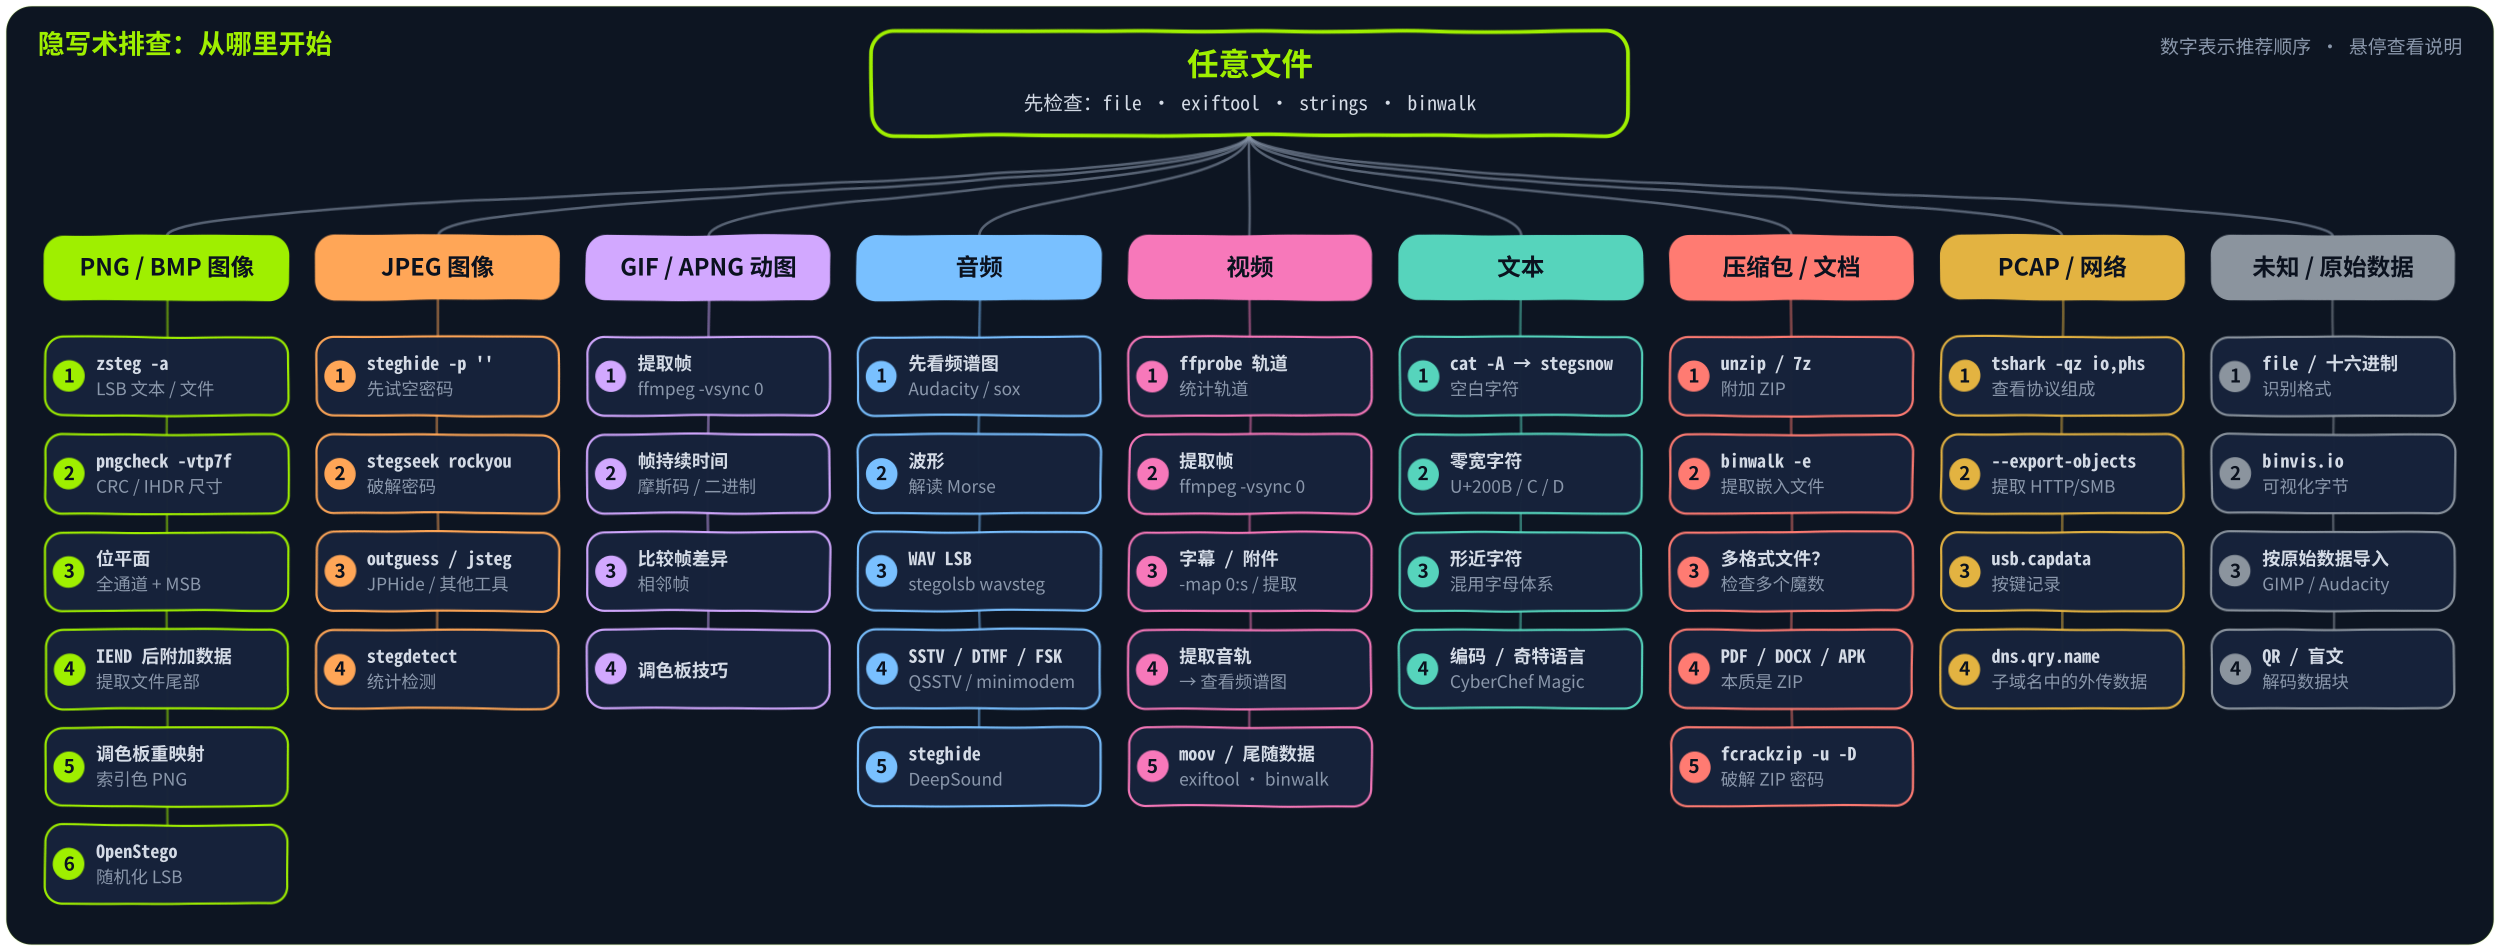
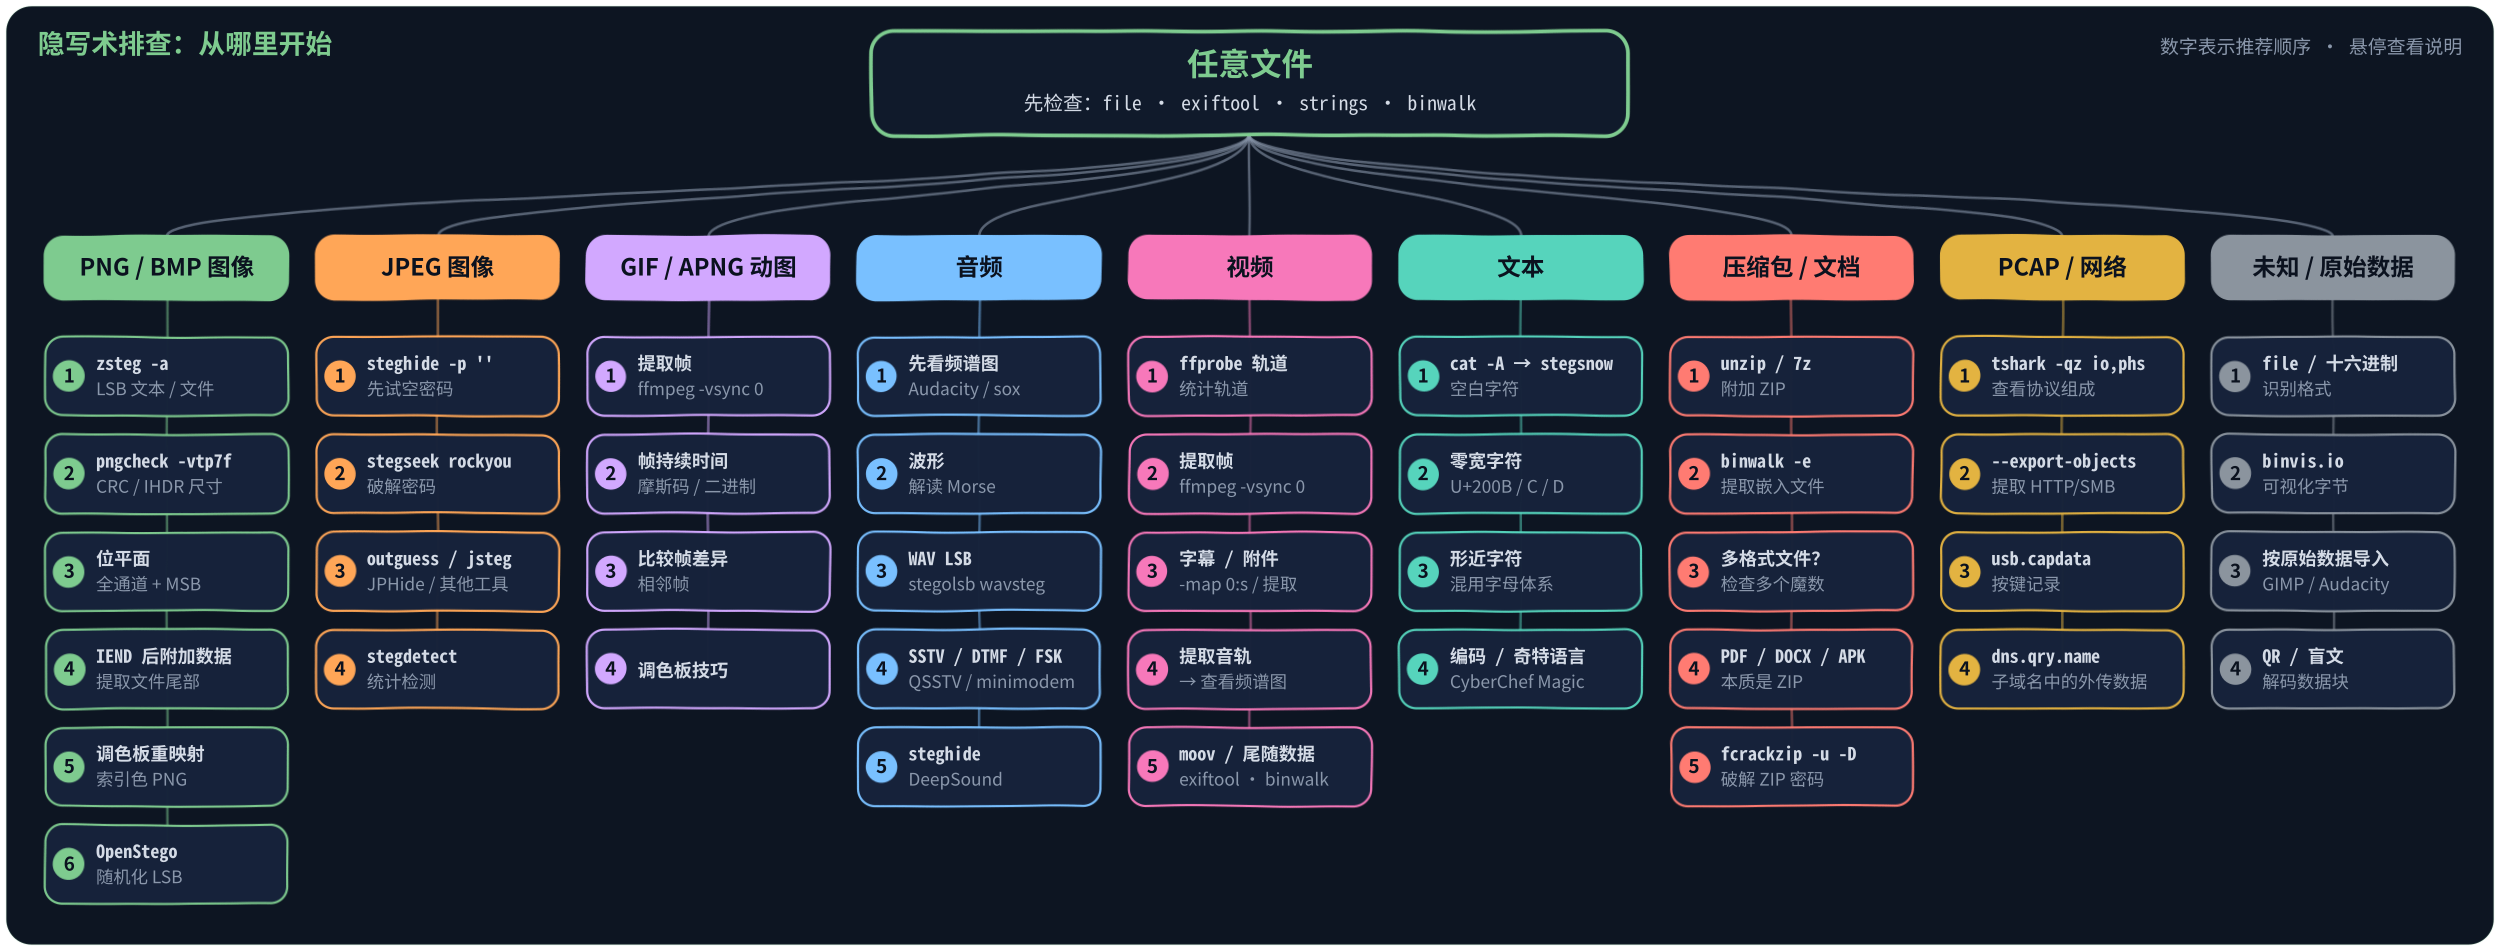
<svg xmlns="http://www.w3.org/2000/svg" viewBox="0 0 1588 604" width="1588" height="604" role="img" class="decision-tree-svg" aria-label="按文件类型排查隐写术的决策树" font-family="'Noto Sans CJK SC','Segoe UI',sans-serif">
  <defs>
    <filter id="rough" filterUnits="userSpaceOnUse" x="0" y="0" width="1588" height="604">
      <feTurbulence type="fractalNoise" baseFrequency="0.013" numOctaves="2" seed="7" result="n" />
      <feDisplacementMap in="SourceGraphic" in2="n" scale="2.4" xChannelSelector="R" yChannelSelector="G" />
    </filter>
  </defs>
-   <rect x="4" y="4" width="1580" height="596" rx="16" fill="#0d1522" stroke="#9fef0022" stroke-width="1" />
-   <text x="24" y="34" font-family="'Noto Sans Mono CJK SC','Fira Code',ui-monospace,monospace" font-size="17" fill="#9fef00" font-weight="700">隐写术排查：从哪里开始</text>
+   <rect x="4" y="4" width="1580" height="596" rx="16" fill="#0d1522" stroke="#7ecb8f22" stroke-width="1" />
+   <text x="24" y="34" font-family="'Noto Sans Mono CJK SC','Fira Code',ui-monospace,monospace" font-size="17" fill="#7ecb8f" font-weight="700">隐写术排查：从哪里开始</text>
  <text x="1564" y="34" text-anchor="end" font-family="'Noto Sans Mono CJK SC','Fira Code',ui-monospace,monospace" font-size="12" fill="#8a97ab">数字表示推荐顺序 · 悬停查看说明</text>
  <g filter="url(#rough)">
    <path d="M 794 86 C 794 120, 106 122, 106 150" fill="none" stroke="#8a97ab" stroke-width="1.6" opacity="0.6" />
    <path d="M 794 86 C 794 120, 278 122, 278 150" fill="none" stroke="#8a97ab" stroke-width="1.6" opacity="0.6" />
    <path d="M 794 86 C 794 120, 450 122, 450 150" fill="none" stroke="#8a97ab" stroke-width="1.6" opacity="0.6" />
    <path d="M 794 86 C 794 120, 622 122, 622 150" fill="none" stroke="#8a97ab" stroke-width="1.6" opacity="0.6" />
    <path d="M 794 86 C 794 120, 794 122, 794 150" fill="none" stroke="#8a97ab" stroke-width="1.6" opacity="0.6" />
    <path d="M 794 86 C 794 120, 966 122, 966 150" fill="none" stroke="#8a97ab" stroke-width="1.6" opacity="0.6" />
    <path d="M 794 86 C 794 120, 1138 122, 1138 150" fill="none" stroke="#8a97ab" stroke-width="1.6" opacity="0.6" />
    <path d="M 794 86 C 794 120, 1310 122, 1310 150" fill="none" stroke="#8a97ab" stroke-width="1.6" opacity="0.6" />
    <path d="M 794 86 C 794 120, 1482 122, 1482 150" fill="none" stroke="#8a97ab" stroke-width="1.6" opacity="0.6" />
-     <rect x="554" y="20" width="480" height="66" rx="14" fill="#101a2b" stroke="#9fef00" stroke-width="2.4" />
-     <path d="M 106 190 L 106 549" stroke="#9fef00" stroke-width="1.6" opacity="0.5" fill="none" />
-     <rect x="29" y="150" width="154" height="40" rx="12" fill="#9fef00" stroke="#9fef00" stroke-width="1.5" />
-     <rect x="29" y="214" width="154" height="50" rx="11" fill="#16233a" stroke="#9fef00" stroke-width="1.4" opacity="0.98" />
-     <circle cx="44" cy="239" r="10" fill="#9fef00" />
-     <rect x="29" y="276" width="154" height="50" rx="11" fill="#16233a" stroke="#9fef00" stroke-width="1.4" opacity="0.98" />
-     <circle cx="44" cy="301" r="10" fill="#9fef00" />
-     <rect x="29" y="338" width="154" height="50" rx="11" fill="#16233a" stroke="#9fef00" stroke-width="1.4" opacity="0.98" />
-     <circle cx="44" cy="363" r="10" fill="#9fef00" />
-     <rect x="29" y="400" width="154" height="50" rx="11" fill="#16233a" stroke="#9fef00" stroke-width="1.4" opacity="0.98" />
-     <circle cx="44" cy="425" r="10" fill="#9fef00" />
-     <rect x="29" y="462" width="154" height="50" rx="11" fill="#16233a" stroke="#9fef00" stroke-width="1.4" opacity="0.98" />
-     <circle cx="44" cy="487" r="10" fill="#9fef00" />
-     <rect x="29" y="524" width="154" height="50" rx="11" fill="#16233a" stroke="#9fef00" stroke-width="1.4" opacity="0.98" />
-     <circle cx="44" cy="549" r="10" fill="#9fef00" />
+     <rect x="554" y="20" width="480" height="66" rx="14" fill="#101a2b" stroke="#7ecb8f" stroke-width="2.4" />
+     <path d="M 106 190 L 106 549" stroke="#7ecb8f" stroke-width="1.6" opacity="0.5" fill="none" />
+     <rect x="29" y="150" width="154" height="40" rx="12" fill="#7ecb8f" stroke="#7ecb8f" stroke-width="1.5" />
+     <rect x="29" y="214" width="154" height="50" rx="11" fill="#16233a" stroke="#7ecb8f" stroke-width="1.4" opacity="0.98" />
+     <circle cx="44" cy="239" r="10" fill="#7ecb8f" />
+     <rect x="29" y="276" width="154" height="50" rx="11" fill="#16233a" stroke="#7ecb8f" stroke-width="1.4" opacity="0.98" />
+     <circle cx="44" cy="301" r="10" fill="#7ecb8f" />
+     <rect x="29" y="338" width="154" height="50" rx="11" fill="#16233a" stroke="#7ecb8f" stroke-width="1.4" opacity="0.98" />
+     <circle cx="44" cy="363" r="10" fill="#7ecb8f" />
+     <rect x="29" y="400" width="154" height="50" rx="11" fill="#16233a" stroke="#7ecb8f" stroke-width="1.4" opacity="0.98" />
+     <circle cx="44" cy="425" r="10" fill="#7ecb8f" />
+     <rect x="29" y="462" width="154" height="50" rx="11" fill="#16233a" stroke="#7ecb8f" stroke-width="1.4" opacity="0.98" />
+     <circle cx="44" cy="487" r="10" fill="#7ecb8f" />
+     <rect x="29" y="524" width="154" height="50" rx="11" fill="#16233a" stroke="#7ecb8f" stroke-width="1.4" opacity="0.98" />
+     <circle cx="44" cy="549" r="10" fill="#7ecb8f" />
    <path d="M 278 190 L 278 425" stroke="#ffa657" stroke-width="1.6" opacity="0.5" fill="none" />
    <rect x="201" y="150" width="154" height="40" rx="12" fill="#ffa657" stroke="#ffa657" stroke-width="1.5" />
    <rect x="201" y="214" width="154" height="50" rx="11" fill="#16233a" stroke="#ffa657" stroke-width="1.4" opacity="0.98" />
    <circle cx="216" cy="239" r="10" fill="#ffa657" />
    <rect x="201" y="276" width="154" height="50" rx="11" fill="#16233a" stroke="#ffa657" stroke-width="1.4" opacity="0.98" />
    <circle cx="216" cy="301" r="10" fill="#ffa657" />
    <rect x="201" y="338" width="154" height="50" rx="11" fill="#16233a" stroke="#ffa657" stroke-width="1.4" opacity="0.98" />
    <circle cx="216" cy="363" r="10" fill="#ffa657" />
    <rect x="201" y="400" width="154" height="50" rx="11" fill="#16233a" stroke="#ffa657" stroke-width="1.4" opacity="0.98" />
    <circle cx="216" cy="425" r="10" fill="#ffa657" />
    <path d="M 450 190 L 450 425" stroke="#d2a8ff" stroke-width="1.6" opacity="0.5" fill="none" />
    <rect x="373" y="150" width="154" height="40" rx="12" fill="#d2a8ff" stroke="#d2a8ff" stroke-width="1.5" />
    <rect x="373" y="214" width="154" height="50" rx="11" fill="#16233a" stroke="#d2a8ff" stroke-width="1.4" opacity="0.98" />
    <circle cx="388" cy="239" r="10" fill="#d2a8ff" />
    <rect x="373" y="276" width="154" height="50" rx="11" fill="#16233a" stroke="#d2a8ff" stroke-width="1.4" opacity="0.98" />
    <circle cx="388" cy="301" r="10" fill="#d2a8ff" />
    <rect x="373" y="338" width="154" height="50" rx="11" fill="#16233a" stroke="#d2a8ff" stroke-width="1.4" opacity="0.98" />
    <circle cx="388" cy="363" r="10" fill="#d2a8ff" />
    <rect x="373" y="400" width="154" height="50" rx="11" fill="#16233a" stroke="#d2a8ff" stroke-width="1.4" opacity="0.98" />
    <circle cx="388" cy="425" r="10" fill="#d2a8ff" />
    <path d="M 622 190 L 622 487" stroke="#79c0ff" stroke-width="1.6" opacity="0.5" fill="none" />
    <rect x="545" y="150" width="154" height="40" rx="12" fill="#79c0ff" stroke="#79c0ff" stroke-width="1.5" />
    <rect x="545" y="214" width="154" height="50" rx="11" fill="#16233a" stroke="#79c0ff" stroke-width="1.4" opacity="0.98" />
    <circle cx="560" cy="239" r="10" fill="#79c0ff" />
    <rect x="545" y="276" width="154" height="50" rx="11" fill="#16233a" stroke="#79c0ff" stroke-width="1.4" opacity="0.98" />
    <circle cx="560" cy="301" r="10" fill="#79c0ff" />
    <rect x="545" y="338" width="154" height="50" rx="11" fill="#16233a" stroke="#79c0ff" stroke-width="1.4" opacity="0.98" />
    <circle cx="560" cy="363" r="10" fill="#79c0ff" />
    <rect x="545" y="400" width="154" height="50" rx="11" fill="#16233a" stroke="#79c0ff" stroke-width="1.4" opacity="0.98" />
    <circle cx="560" cy="425" r="10" fill="#79c0ff" />
    <rect x="545" y="462" width="154" height="50" rx="11" fill="#16233a" stroke="#79c0ff" stroke-width="1.4" opacity="0.98" />
    <circle cx="560" cy="487" r="10" fill="#79c0ff" />
    <path d="M 794 190 L 794 487" stroke="#f778ba" stroke-width="1.6" opacity="0.5" fill="none" />
    <rect x="717" y="150" width="154" height="40" rx="12" fill="#f778ba" stroke="#f778ba" stroke-width="1.5" />
    <rect x="717" y="214" width="154" height="50" rx="11" fill="#16233a" stroke="#f778ba" stroke-width="1.4" opacity="0.98" />
    <circle cx="732" cy="239" r="10" fill="#f778ba" />
    <rect x="717" y="276" width="154" height="50" rx="11" fill="#16233a" stroke="#f778ba" stroke-width="1.4" opacity="0.98" />
    <circle cx="732" cy="301" r="10" fill="#f778ba" />
    <rect x="717" y="338" width="154" height="50" rx="11" fill="#16233a" stroke="#f778ba" stroke-width="1.4" opacity="0.98" />
    <circle cx="732" cy="363" r="10" fill="#f778ba" />
    <rect x="717" y="400" width="154" height="50" rx="11" fill="#16233a" stroke="#f778ba" stroke-width="1.4" opacity="0.98" />
    <circle cx="732" cy="425" r="10" fill="#f778ba" />
    <rect x="717" y="462" width="154" height="50" rx="11" fill="#16233a" stroke="#f778ba" stroke-width="1.4" opacity="0.98" />
    <circle cx="732" cy="487" r="10" fill="#f778ba" />
    <path d="M 966 190 L 966 425" stroke="#56d4bc" stroke-width="1.6" opacity="0.5" fill="none" />
    <rect x="889" y="150" width="154" height="40" rx="12" fill="#56d4bc" stroke="#56d4bc" stroke-width="1.5" />
    <rect x="889" y="214" width="154" height="50" rx="11" fill="#16233a" stroke="#56d4bc" stroke-width="1.4" opacity="0.98" />
    <circle cx="904" cy="239" r="10" fill="#56d4bc" />
    <rect x="889" y="276" width="154" height="50" rx="11" fill="#16233a" stroke="#56d4bc" stroke-width="1.4" opacity="0.98" />
    <circle cx="904" cy="301" r="10" fill="#56d4bc" />
    <rect x="889" y="338" width="154" height="50" rx="11" fill="#16233a" stroke="#56d4bc" stroke-width="1.4" opacity="0.98" />
    <circle cx="904" cy="363" r="10" fill="#56d4bc" />
    <rect x="889" y="400" width="154" height="50" rx="11" fill="#16233a" stroke="#56d4bc" stroke-width="1.4" opacity="0.98" />
    <circle cx="904" cy="425" r="10" fill="#56d4bc" />
    <path d="M 1138 190 L 1138 487" stroke="#ff7b72" stroke-width="1.6" opacity="0.5" fill="none" />
    <rect x="1061" y="150" width="154" height="40" rx="12" fill="#ff7b72" stroke="#ff7b72" stroke-width="1.5" />
    <rect x="1061" y="214" width="154" height="50" rx="11" fill="#16233a" stroke="#ff7b72" stroke-width="1.4" opacity="0.98" />
    <circle cx="1076" cy="239" r="10" fill="#ff7b72" />
    <rect x="1061" y="276" width="154" height="50" rx="11" fill="#16233a" stroke="#ff7b72" stroke-width="1.4" opacity="0.98" />
    <circle cx="1076" cy="301" r="10" fill="#ff7b72" />
    <rect x="1061" y="338" width="154" height="50" rx="11" fill="#16233a" stroke="#ff7b72" stroke-width="1.4" opacity="0.98" />
    <circle cx="1076" cy="363" r="10" fill="#ff7b72" />
    <rect x="1061" y="400" width="154" height="50" rx="11" fill="#16233a" stroke="#ff7b72" stroke-width="1.4" opacity="0.98" />
    <circle cx="1076" cy="425" r="10" fill="#ff7b72" />
    <rect x="1061" y="462" width="154" height="50" rx="11" fill="#16233a" stroke="#ff7b72" stroke-width="1.4" opacity="0.98" />
    <circle cx="1076" cy="487" r="10" fill="#ff7b72" />
    <path d="M 1310 190 L 1310 425" stroke="#e3b341" stroke-width="1.6" opacity="0.5" fill="none" />
    <rect x="1233" y="150" width="154" height="40" rx="12" fill="#e3b341" stroke="#e3b341" stroke-width="1.5" />
    <rect x="1233" y="214" width="154" height="50" rx="11" fill="#16233a" stroke="#e3b341" stroke-width="1.4" opacity="0.98" />
    <circle cx="1248" cy="239" r="10" fill="#e3b341" />
    <rect x="1233" y="276" width="154" height="50" rx="11" fill="#16233a" stroke="#e3b341" stroke-width="1.4" opacity="0.98" />
    <circle cx="1248" cy="301" r="10" fill="#e3b341" />
    <rect x="1233" y="338" width="154" height="50" rx="11" fill="#16233a" stroke="#e3b341" stroke-width="1.4" opacity="0.98" />
    <circle cx="1248" cy="363" r="10" fill="#e3b341" />
    <rect x="1233" y="400" width="154" height="50" rx="11" fill="#16233a" stroke="#e3b341" stroke-width="1.4" opacity="0.98" />
    <circle cx="1248" cy="425" r="10" fill="#e3b341" />
    <path d="M 1482 190 L 1482 425" stroke="#8b949e" stroke-width="1.6" opacity="0.5" fill="none" />
    <rect x="1405" y="150" width="154" height="40" rx="12" fill="#8b949e" stroke="#8b949e" stroke-width="1.5" />
    <rect x="1405" y="214" width="154" height="50" rx="11" fill="#16233a" stroke="#8b949e" stroke-width="1.4" opacity="0.98" />
    <circle cx="1420" cy="239" r="10" fill="#8b949e" />
    <rect x="1405" y="276" width="154" height="50" rx="11" fill="#16233a" stroke="#8b949e" stroke-width="1.4" opacity="0.98" />
    <circle cx="1420" cy="301" r="10" fill="#8b949e" />
    <rect x="1405" y="338" width="154" height="50" rx="11" fill="#16233a" stroke="#8b949e" stroke-width="1.4" opacity="0.98" />
    <circle cx="1420" cy="363" r="10" fill="#8b949e" />
    <rect x="1405" y="400" width="154" height="50" rx="11" fill="#16233a" stroke="#8b949e" stroke-width="1.4" opacity="0.98" />
    <circle cx="1420" cy="425" r="10" fill="#8b949e" />
  </g>
-   <text x="794" y="48" text-anchor="middle" font-family="'Noto Sans Mono CJK SC','Fira Code',ui-monospace,monospace" font-size="20" font-weight="700" fill="#9fef00">任意文件</text>
+   <text x="794" y="48" text-anchor="middle" font-family="'Noto Sans Mono CJK SC','Fira Code',ui-monospace,monospace" font-size="20" font-weight="700" fill="#7ecb8f">任意文件</text>
  <text x="794" y="70" text-anchor="middle" font-family="'Noto Sans Mono CJK SC','Fira Code',ui-monospace,monospace" font-size="12.5" fill="#d4dbe6">先检查：file · exiftool · strings · binwalk</text>
  <text x="106" y="175" text-anchor="middle" font-size="15" font-weight="700" fill="#0b121f">PNG / BMP 图像</text>
  <text x="44" y="243" text-anchor="middle" font-size="12" font-weight="700" fill="#0b121f">1</text>
  <text x="61" y="235" font-family="'Noto Sans Mono CJK SC','Fira Code',ui-monospace,monospace" font-size="11.5" fill="#d4dbe6" font-weight="600">zsteg -a</text>
  <text x="61" y="251" font-size="11" fill="#8a97ab">LSB 文本 / 文件</text>
  <text x="44" y="305" text-anchor="middle" font-size="12" font-weight="700" fill="#0b121f">2</text>
  <text x="61" y="297" font-family="'Noto Sans Mono CJK SC','Fira Code',ui-monospace,monospace" font-size="11.5" fill="#d4dbe6" font-weight="600">pngcheck -vtp7f</text>
  <text x="61" y="313" font-size="11" fill="#8a97ab">CRC / IHDR 尺寸</text>
  <text x="44" y="367" text-anchor="middle" font-size="12" font-weight="700" fill="#0b121f">3</text>
  <text x="61" y="359" font-family="'Noto Sans Mono CJK SC','Fira Code',ui-monospace,monospace" font-size="11.5" fill="#d4dbe6" font-weight="600">位平面</text>
  <text x="61" y="375" font-size="11" fill="#8a97ab">全通道 + MSB</text>
  <text x="44" y="429" text-anchor="middle" font-size="12" font-weight="700" fill="#0b121f">4</text>
  <text x="61" y="421" font-family="'Noto Sans Mono CJK SC','Fira Code',ui-monospace,monospace" font-size="11.5" fill="#d4dbe6" font-weight="600">IEND 后附加数据</text>
  <text x="61" y="437" font-size="11" fill="#8a97ab">提取文件尾部</text>
  <text x="44" y="491" text-anchor="middle" font-size="12" font-weight="700" fill="#0b121f">5</text>
  <text x="61" y="483" font-family="'Noto Sans Mono CJK SC','Fira Code',ui-monospace,monospace" font-size="11.5" fill="#d4dbe6" font-weight="600">调色板重映射</text>
  <text x="61" y="499" font-size="11" fill="#8a97ab">索引色 PNG</text>
  <text x="44" y="553" text-anchor="middle" font-size="12" font-weight="700" fill="#0b121f">6</text>
  <text x="61" y="545" font-family="'Noto Sans Mono CJK SC','Fira Code',ui-monospace,monospace" font-size="11.5" fill="#d4dbe6" font-weight="600">OpenStego</text>
  <text x="61" y="561" font-size="11" fill="#8a97ab">随机化 LSB</text>
  <text x="278" y="175" text-anchor="middle" font-size="15" font-weight="700" fill="#0b121f">JPEG 图像</text>
  <text x="216" y="243" text-anchor="middle" font-size="12" font-weight="700" fill="#0b121f">1</text>
  <text x="233" y="235" font-family="'Noto Sans Mono CJK SC','Fira Code',ui-monospace,monospace" font-size="11.5" fill="#d4dbe6" font-weight="600">steghide -p ''</text>
  <text x="233" y="251" font-size="11" fill="#8a97ab">先试空密码</text>
  <text x="216" y="305" text-anchor="middle" font-size="12" font-weight="700" fill="#0b121f">2</text>
  <text x="233" y="297" font-family="'Noto Sans Mono CJK SC','Fira Code',ui-monospace,monospace" font-size="11.5" fill="#d4dbe6" font-weight="600">stegseek rockyou</text>
  <text x="233" y="313" font-size="11" fill="#8a97ab">破解密码</text>
  <text x="216" y="367" text-anchor="middle" font-size="12" font-weight="700" fill="#0b121f">3</text>
  <text x="233" y="359" font-family="'Noto Sans Mono CJK SC','Fira Code',ui-monospace,monospace" font-size="11.5" fill="#d4dbe6" font-weight="600">outguess / jsteg</text>
  <text x="233" y="375" font-size="11" fill="#8a97ab">JPHide / 其他工具</text>
  <text x="216" y="429" text-anchor="middle" font-size="12" font-weight="700" fill="#0b121f">4</text>
  <text x="233" y="421" font-family="'Noto Sans Mono CJK SC','Fira Code',ui-monospace,monospace" font-size="11.5" fill="#d4dbe6" font-weight="600">stegdetect</text>
  <text x="233" y="437" font-size="11" fill="#8a97ab">统计检测</text>
  <text x="450" y="175" text-anchor="middle" font-size="15" font-weight="700" fill="#0b121f">GIF / APNG 动图</text>
  <text x="388" y="243" text-anchor="middle" font-size="12" font-weight="700" fill="#0b121f">1</text>
  <text x="405" y="235" font-family="'Noto Sans Mono CJK SC','Fira Code',ui-monospace,monospace" font-size="11.5" fill="#d4dbe6" font-weight="600">提取帧</text>
  <text x="405" y="251" font-size="11" fill="#8a97ab">ffmpeg -vsync 0</text>
  <text x="388" y="305" text-anchor="middle" font-size="12" font-weight="700" fill="#0b121f">2</text>
  <text x="405" y="297" font-family="'Noto Sans Mono CJK SC','Fira Code',ui-monospace,monospace" font-size="11.5" fill="#d4dbe6" font-weight="600">帧持续时间</text>
  <text x="405" y="313" font-size="11" fill="#8a97ab">摩斯码 / 二进制</text>
  <text x="388" y="367" text-anchor="middle" font-size="12" font-weight="700" fill="#0b121f">3</text>
  <text x="405" y="359" font-family="'Noto Sans Mono CJK SC','Fira Code',ui-monospace,monospace" font-size="11.5" fill="#d4dbe6" font-weight="600">比较帧差异</text>
  <text x="405" y="375" font-size="11" fill="#8a97ab">相邻帧</text>
  <text x="388" y="429" text-anchor="middle" font-size="12" font-weight="700" fill="#0b121f">4</text>
  <text x="405" y="430" font-family="'Noto Sans Mono CJK SC','Fira Code',ui-monospace,monospace" font-size="11.5" fill="#d4dbe6" font-weight="600">调色板技巧</text>
  <text x="622" y="175" text-anchor="middle" font-size="15" font-weight="700" fill="#0b121f">音频</text>
  <text x="560" y="243" text-anchor="middle" font-size="12" font-weight="700" fill="#0b121f">1</text>
  <text x="577" y="235" font-family="'Noto Sans Mono CJK SC','Fira Code',ui-monospace,monospace" font-size="11.5" fill="#d4dbe6" font-weight="600">先看频谱图</text>
  <text x="577" y="251" font-size="11" fill="#8a97ab">Audacity / sox</text>
  <text x="560" y="305" text-anchor="middle" font-size="12" font-weight="700" fill="#0b121f">2</text>
  <text x="577" y="297" font-family="'Noto Sans Mono CJK SC','Fira Code',ui-monospace,monospace" font-size="11.5" fill="#d4dbe6" font-weight="600">波形</text>
  <text x="577" y="313" font-size="11" fill="#8a97ab">解读 Morse</text>
  <text x="560" y="367" text-anchor="middle" font-size="12" font-weight="700" fill="#0b121f">3</text>
  <text x="577" y="359" font-family="'Noto Sans Mono CJK SC','Fira Code',ui-monospace,monospace" font-size="11.5" fill="#d4dbe6" font-weight="600">WAV LSB</text>
  <text x="577" y="375" font-size="11" fill="#8a97ab">stegolsb wavsteg</text>
  <text x="560" y="429" text-anchor="middle" font-size="12" font-weight="700" fill="#0b121f">4</text>
  <text x="577" y="421" font-family="'Noto Sans Mono CJK SC','Fira Code',ui-monospace,monospace" font-size="11.5" fill="#d4dbe6" font-weight="600">SSTV / DTMF / FSK</text>
  <text x="577" y="437" font-size="11" fill="#8a97ab">QSSTV / minimodem</text>
  <text x="560" y="491" text-anchor="middle" font-size="12" font-weight="700" fill="#0b121f">5</text>
  <text x="577" y="483" font-family="'Noto Sans Mono CJK SC','Fira Code',ui-monospace,monospace" font-size="11.5" fill="#d4dbe6" font-weight="600">steghide</text>
  <text x="577" y="499" font-size="11" fill="#8a97ab">DeepSound</text>
  <text x="794" y="175" text-anchor="middle" font-size="15" font-weight="700" fill="#0b121f">视频</text>
  <text x="732" y="243" text-anchor="middle" font-size="12" font-weight="700" fill="#0b121f">1</text>
  <text x="749" y="235" font-family="'Noto Sans Mono CJK SC','Fira Code',ui-monospace,monospace" font-size="11.5" fill="#d4dbe6" font-weight="600">ffprobe 轨道</text>
  <text x="749" y="251" font-size="11" fill="#8a97ab">统计轨道</text>
  <text x="732" y="305" text-anchor="middle" font-size="12" font-weight="700" fill="#0b121f">2</text>
  <text x="749" y="297" font-family="'Noto Sans Mono CJK SC','Fira Code',ui-monospace,monospace" font-size="11.5" fill="#d4dbe6" font-weight="600">提取帧</text>
  <text x="749" y="313" font-size="11" fill="#8a97ab">ffmpeg -vsync 0</text>
  <text x="732" y="367" text-anchor="middle" font-size="12" font-weight="700" fill="#0b121f">3</text>
  <text x="749" y="359" font-family="'Noto Sans Mono CJK SC','Fira Code',ui-monospace,monospace" font-size="11.5" fill="#d4dbe6" font-weight="600">字幕 / 附件</text>
  <text x="749" y="375" font-size="11" fill="#8a97ab">-map 0:s / 提取</text>
  <text x="732" y="429" text-anchor="middle" font-size="12" font-weight="700" fill="#0b121f">4</text>
  <text x="749" y="421" font-family="'Noto Sans Mono CJK SC','Fira Code',ui-monospace,monospace" font-size="11.5" fill="#d4dbe6" font-weight="600">提取音轨</text>
  <text x="749" y="437" font-size="11" fill="#8a97ab">→ 查看频谱图</text>
  <text x="732" y="491" text-anchor="middle" font-size="12" font-weight="700" fill="#0b121f">5</text>
  <text x="749" y="483" font-family="'Noto Sans Mono CJK SC','Fira Code',ui-monospace,monospace" font-size="11.5" fill="#d4dbe6" font-weight="600">moov / 尾随数据</text>
  <text x="749" y="499" font-size="11" fill="#8a97ab">exiftool · binwalk</text>
  <text x="966" y="175" text-anchor="middle" font-size="15" font-weight="700" fill="#0b121f">文本</text>
  <text x="904" y="243" text-anchor="middle" font-size="12" font-weight="700" fill="#0b121f">1</text>
  <text x="921" y="235" font-family="'Noto Sans Mono CJK SC','Fira Code',ui-monospace,monospace" font-size="11.5" fill="#d4dbe6" font-weight="600">cat -A → stegsnow</text>
  <text x="921" y="251" font-size="11" fill="#8a97ab">空白字符</text>
  <text x="904" y="305" text-anchor="middle" font-size="12" font-weight="700" fill="#0b121f">2</text>
  <text x="921" y="297" font-family="'Noto Sans Mono CJK SC','Fira Code',ui-monospace,monospace" font-size="11.5" fill="#d4dbe6" font-weight="600">零宽字符</text>
  <text x="921" y="313" font-size="11" fill="#8a97ab">U+200B / C / D</text>
  <text x="904" y="367" text-anchor="middle" font-size="12" font-weight="700" fill="#0b121f">3</text>
  <text x="921" y="359" font-family="'Noto Sans Mono CJK SC','Fira Code',ui-monospace,monospace" font-size="11.5" fill="#d4dbe6" font-weight="600">形近字符</text>
  <text x="921" y="375" font-size="11" fill="#8a97ab">混用字母体系</text>
  <text x="904" y="429" text-anchor="middle" font-size="12" font-weight="700" fill="#0b121f">4</text>
  <text x="921" y="421" font-family="'Noto Sans Mono CJK SC','Fira Code',ui-monospace,monospace" font-size="11.5" fill="#d4dbe6" font-weight="600">编码 / 奇特语言</text>
  <text x="921" y="437" font-size="11" fill="#8a97ab">CyberChef Magic</text>
  <text x="1138" y="175" text-anchor="middle" font-size="15" font-weight="700" fill="#0b121f">压缩包 / 文档</text>
  <text x="1076" y="243" text-anchor="middle" font-size="12" font-weight="700" fill="#0b121f">1</text>
  <text x="1093" y="235" font-family="'Noto Sans Mono CJK SC','Fira Code',ui-monospace,monospace" font-size="11.5" fill="#d4dbe6" font-weight="600">unzip / 7z</text>
  <text x="1093" y="251" font-size="11" fill="#8a97ab">附加 ZIP</text>
  <text x="1076" y="305" text-anchor="middle" font-size="12" font-weight="700" fill="#0b121f">2</text>
  <text x="1093" y="297" font-family="'Noto Sans Mono CJK SC','Fira Code',ui-monospace,monospace" font-size="11.5" fill="#d4dbe6" font-weight="600">binwalk -e</text>
  <text x="1093" y="313" font-size="11" fill="#8a97ab">提取嵌入文件</text>
  <text x="1076" y="367" text-anchor="middle" font-size="12" font-weight="700" fill="#0b121f">3</text>
  <text x="1093" y="359" font-family="'Noto Sans Mono CJK SC','Fira Code',ui-monospace,monospace" font-size="11.5" fill="#d4dbe6" font-weight="600">多格式文件？</text>
  <text x="1093" y="375" font-size="11" fill="#8a97ab">检查多个魔数</text>
  <text x="1076" y="429" text-anchor="middle" font-size="12" font-weight="700" fill="#0b121f">4</text>
  <text x="1093" y="421" font-family="'Noto Sans Mono CJK SC','Fira Code',ui-monospace,monospace" font-size="11.5" fill="#d4dbe6" font-weight="600">PDF / DOCX / APK</text>
  <text x="1093" y="437" font-size="11" fill="#8a97ab">本质是 ZIP</text>
  <text x="1076" y="491" text-anchor="middle" font-size="12" font-weight="700" fill="#0b121f">5</text>
  <text x="1093" y="483" font-family="'Noto Sans Mono CJK SC','Fira Code',ui-monospace,monospace" font-size="11.5" fill="#d4dbe6" font-weight="600">fcrackzip -u -D</text>
  <text x="1093" y="499" font-size="11" fill="#8a97ab">破解 ZIP 密码</text>
  <text x="1310" y="175" text-anchor="middle" font-size="15" font-weight="700" fill="#0b121f">PCAP / 网络</text>
  <text x="1248" y="243" text-anchor="middle" font-size="12" font-weight="700" fill="#0b121f">1</text>
  <text x="1265" y="235" font-family="'Noto Sans Mono CJK SC','Fira Code',ui-monospace,monospace" font-size="11.5" fill="#d4dbe6" font-weight="600">tshark -qz io,phs</text>
  <text x="1265" y="251" font-size="11" fill="#8a97ab">查看协议组成</text>
  <text x="1248" y="305" text-anchor="middle" font-size="12" font-weight="700" fill="#0b121f">2</text>
  <text x="1265" y="297" font-family="'Noto Sans Mono CJK SC','Fira Code',ui-monospace,monospace" font-size="11.5" fill="#d4dbe6" font-weight="600">--export-objects</text>
  <text x="1265" y="313" font-size="11" fill="#8a97ab">提取 HTTP/SMB</text>
  <text x="1248" y="367" text-anchor="middle" font-size="12" font-weight="700" fill="#0b121f">3</text>
  <text x="1265" y="359" font-family="'Noto Sans Mono CJK SC','Fira Code',ui-monospace,monospace" font-size="11.5" fill="#d4dbe6" font-weight="600">usb.capdata</text>
  <text x="1265" y="375" font-size="11" fill="#8a97ab">按键记录</text>
  <text x="1248" y="429" text-anchor="middle" font-size="12" font-weight="700" fill="#0b121f">4</text>
  <text x="1265" y="421" font-family="'Noto Sans Mono CJK SC','Fira Code',ui-monospace,monospace" font-size="11.5" fill="#d4dbe6" font-weight="600">dns.qry.name</text>
  <text x="1265" y="437" font-size="11" fill="#8a97ab">子域名中的外传数据</text>
  <text x="1482" y="175" text-anchor="middle" font-size="15" font-weight="700" fill="#0b121f">未知 / 原始数据</text>
  <text x="1420" y="243" text-anchor="middle" font-size="12" font-weight="700" fill="#0b121f">1</text>
  <text x="1437" y="235" font-family="'Noto Sans Mono CJK SC','Fira Code',ui-monospace,monospace" font-size="11.5" fill="#d4dbe6" font-weight="600">file / 十六进制</text>
  <text x="1437" y="251" font-size="11" fill="#8a97ab">识别格式</text>
  <text x="1420" y="305" text-anchor="middle" font-size="12" font-weight="700" fill="#0b121f">2</text>
  <text x="1437" y="297" font-family="'Noto Sans Mono CJK SC','Fira Code',ui-monospace,monospace" font-size="11.5" fill="#d4dbe6" font-weight="600">binvis.io</text>
  <text x="1437" y="313" font-size="11" fill="#8a97ab">可视化字节</text>
  <text x="1420" y="367" text-anchor="middle" font-size="12" font-weight="700" fill="#0b121f">3</text>
  <text x="1437" y="359" font-family="'Noto Sans Mono CJK SC','Fira Code',ui-monospace,monospace" font-size="11.5" fill="#d4dbe6" font-weight="600">按原始数据导入</text>
  <text x="1437" y="375" font-size="11" fill="#8a97ab">GIMP / Audacity</text>
  <text x="1420" y="429" text-anchor="middle" font-size="12" font-weight="700" fill="#0b121f">4</text>
  <text x="1437" y="421" font-family="'Noto Sans Mono CJK SC','Fira Code',ui-monospace,monospace" font-size="11.5" fill="#d4dbe6" font-weight="600">QR / 盲文</text>
  <text x="1437" y="437" font-size="11" fill="#8a97ab">解码数据块</text>
  <g class="ds-hits">
-     <rect class="ds-step" data-root="1" x="554" y="20" width="480" height="66" rx="14" fill="#9fef00" stroke="#9fef00" fill-opacity="0" stroke-opacity="0" pointer-events="all" tabindex="0" role="button" aria-label="任意文件：先执行初步检查 — 先检查：file · exiftool · strings · binwalk" />
-     <rect class="ds-step" data-b="0" data-s="0" x="29" y="214" width="154" height="50" rx="11" fill="#9fef00" stroke="#9fef00" fill-opacity="0" stroke-opacity="0" pointer-events="all" tabindex="0" role="button" aria-label="PNG / BMP 图像 第 1 步：zsteg -a — LSB 文本 / 文件" />
-     <rect class="ds-step" data-b="0" data-s="1" x="29" y="276" width="154" height="50" rx="11" fill="#9fef00" stroke="#9fef00" fill-opacity="0" stroke-opacity="0" pointer-events="all" tabindex="0" role="button" aria-label="PNG / BMP 图像 第 2 步：pngcheck -vtp7f — CRC / IHDR 尺寸" />
-     <rect class="ds-step" data-b="0" data-s="2" x="29" y="338" width="154" height="50" rx="11" fill="#9fef00" stroke="#9fef00" fill-opacity="0" stroke-opacity="0" pointer-events="all" tabindex="0" role="button" aria-label="PNG / BMP 图像 第 3 步：位平面 — 全通道 + MSB" />
-     <rect class="ds-step" data-b="0" data-s="3" x="29" y="400" width="154" height="50" rx="11" fill="#9fef00" stroke="#9fef00" fill-opacity="0" stroke-opacity="0" pointer-events="all" tabindex="0" role="button" aria-label="PNG / BMP 图像 第 4 步：IEND 后附加数据 — 提取文件尾部" />
-     <rect class="ds-step" data-b="0" data-s="4" x="29" y="462" width="154" height="50" rx="11" fill="#9fef00" stroke="#9fef00" fill-opacity="0" stroke-opacity="0" pointer-events="all" tabindex="0" role="button" aria-label="PNG / BMP 图像 第 5 步：调色板重映射 — 索引色 PNG" />
-     <rect class="ds-step" data-b="0" data-s="5" x="29" y="524" width="154" height="50" rx="11" fill="#9fef00" stroke="#9fef00" fill-opacity="0" stroke-opacity="0" pointer-events="all" tabindex="0" role="button" aria-label="PNG / BMP 图像 第 6 步：OpenStego — 随机化 LSB" />
+     <rect class="ds-step" data-root="1" x="554" y="20" width="480" height="66" rx="14" fill="#7ecb8f" stroke="#7ecb8f" fill-opacity="0" stroke-opacity="0" pointer-events="all" tabindex="0" role="button" aria-label="任意文件：先执行初步检查 — 先检查：file · exiftool · strings · binwalk" />
+     <rect class="ds-step" data-b="0" data-s="0" x="29" y="214" width="154" height="50" rx="11" fill="#7ecb8f" stroke="#7ecb8f" fill-opacity="0" stroke-opacity="0" pointer-events="all" tabindex="0" role="button" aria-label="PNG / BMP 图像 第 1 步：zsteg -a — LSB 文本 / 文件" />
+     <rect class="ds-step" data-b="0" data-s="1" x="29" y="276" width="154" height="50" rx="11" fill="#7ecb8f" stroke="#7ecb8f" fill-opacity="0" stroke-opacity="0" pointer-events="all" tabindex="0" role="button" aria-label="PNG / BMP 图像 第 2 步：pngcheck -vtp7f — CRC / IHDR 尺寸" />
+     <rect class="ds-step" data-b="0" data-s="2" x="29" y="338" width="154" height="50" rx="11" fill="#7ecb8f" stroke="#7ecb8f" fill-opacity="0" stroke-opacity="0" pointer-events="all" tabindex="0" role="button" aria-label="PNG / BMP 图像 第 3 步：位平面 — 全通道 + MSB" />
+     <rect class="ds-step" data-b="0" data-s="3" x="29" y="400" width="154" height="50" rx="11" fill="#7ecb8f" stroke="#7ecb8f" fill-opacity="0" stroke-opacity="0" pointer-events="all" tabindex="0" role="button" aria-label="PNG / BMP 图像 第 4 步：IEND 后附加数据 — 提取文件尾部" />
+     <rect class="ds-step" data-b="0" data-s="4" x="29" y="462" width="154" height="50" rx="11" fill="#7ecb8f" stroke="#7ecb8f" fill-opacity="0" stroke-opacity="0" pointer-events="all" tabindex="0" role="button" aria-label="PNG / BMP 图像 第 5 步：调色板重映射 — 索引色 PNG" />
+     <rect class="ds-step" data-b="0" data-s="5" x="29" y="524" width="154" height="50" rx="11" fill="#7ecb8f" stroke="#7ecb8f" fill-opacity="0" stroke-opacity="0" pointer-events="all" tabindex="0" role="button" aria-label="PNG / BMP 图像 第 6 步：OpenStego — 随机化 LSB" />
    <rect class="ds-step" data-b="1" data-s="0" x="201" y="214" width="154" height="50" rx="11" fill="#ffa657" stroke="#ffa657" fill-opacity="0" stroke-opacity="0" pointer-events="all" tabindex="0" role="button" aria-label="JPEG 图像 第 1 步：steghide -p '' — 先试空密码" />
    <rect class="ds-step" data-b="1" data-s="1" x="201" y="276" width="154" height="50" rx="11" fill="#ffa657" stroke="#ffa657" fill-opacity="0" stroke-opacity="0" pointer-events="all" tabindex="0" role="button" aria-label="JPEG 图像 第 2 步：stegseek rockyou — 破解密码" />
    <rect class="ds-step" data-b="1" data-s="2" x="201" y="338" width="154" height="50" rx="11" fill="#ffa657" stroke="#ffa657" fill-opacity="0" stroke-opacity="0" pointer-events="all" tabindex="0" role="button" aria-label="JPEG 图像 第 3 步：outguess / jsteg — JPHide / 其他工具" />
    <rect class="ds-step" data-b="1" data-s="3" x="201" y="400" width="154" height="50" rx="11" fill="#ffa657" stroke="#ffa657" fill-opacity="0" stroke-opacity="0" pointer-events="all" tabindex="0" role="button" aria-label="JPEG 图像 第 4 步：stegdetect — 统计检测" />
    <rect class="ds-step" data-b="2" data-s="0" x="373" y="214" width="154" height="50" rx="11" fill="#d2a8ff" stroke="#d2a8ff" fill-opacity="0" stroke-opacity="0" pointer-events="all" tabindex="0" role="button" aria-label="GIF / APNG 动图 第 1 步：提取帧 — ffmpeg -vsync 0" />
    <rect class="ds-step" data-b="2" data-s="1" x="373" y="276" width="154" height="50" rx="11" fill="#d2a8ff" stroke="#d2a8ff" fill-opacity="0" stroke-opacity="0" pointer-events="all" tabindex="0" role="button" aria-label="GIF / APNG 动图 第 2 步：帧持续时间 — 摩斯码 / 二进制" />
    <rect class="ds-step" data-b="2" data-s="2" x="373" y="338" width="154" height="50" rx="11" fill="#d2a8ff" stroke="#d2a8ff" fill-opacity="0" stroke-opacity="0" pointer-events="all" tabindex="0" role="button" aria-label="GIF / APNG 动图 第 3 步：比较帧差异 — 相邻帧" />
    <rect class="ds-step" data-b="2" data-s="3" x="373" y="400" width="154" height="50" rx="11" fill="#d2a8ff" stroke="#d2a8ff" fill-opacity="0" stroke-opacity="0" pointer-events="all" tabindex="0" role="button" aria-label="GIF / APNG 动图 第 4 步：调色板技巧" />
    <rect class="ds-step" data-b="3" data-s="0" x="545" y="214" width="154" height="50" rx="11" fill="#79c0ff" stroke="#79c0ff" fill-opacity="0" stroke-opacity="0" pointer-events="all" tabindex="0" role="button" aria-label="音频 第 1 步：先看频谱图 — Audacity / sox" />
    <rect class="ds-step" data-b="3" data-s="1" x="545" y="276" width="154" height="50" rx="11" fill="#79c0ff" stroke="#79c0ff" fill-opacity="0" stroke-opacity="0" pointer-events="all" tabindex="0" role="button" aria-label="音频 第 2 步：波形 — 解读 Morse" />
    <rect class="ds-step" data-b="3" data-s="2" x="545" y="338" width="154" height="50" rx="11" fill="#79c0ff" stroke="#79c0ff" fill-opacity="0" stroke-opacity="0" pointer-events="all" tabindex="0" role="button" aria-label="音频 第 3 步：WAV LSB — stegolsb wavsteg" />
    <rect class="ds-step" data-b="3" data-s="3" x="545" y="400" width="154" height="50" rx="11" fill="#79c0ff" stroke="#79c0ff" fill-opacity="0" stroke-opacity="0" pointer-events="all" tabindex="0" role="button" aria-label="音频 第 4 步：SSTV / DTMF / FSK — QSSTV / minimodem" />
    <rect class="ds-step" data-b="3" data-s="4" x="545" y="462" width="154" height="50" rx="11" fill="#79c0ff" stroke="#79c0ff" fill-opacity="0" stroke-opacity="0" pointer-events="all" tabindex="0" role="button" aria-label="音频 第 5 步：steghide — DeepSound" />
    <rect class="ds-step" data-b="4" data-s="0" x="717" y="214" width="154" height="50" rx="11" fill="#f778ba" stroke="#f778ba" fill-opacity="0" stroke-opacity="0" pointer-events="all" tabindex="0" role="button" aria-label="视频 第 1 步：ffprobe 轨道 — 统计轨道" />
    <rect class="ds-step" data-b="4" data-s="1" x="717" y="276" width="154" height="50" rx="11" fill="#f778ba" stroke="#f778ba" fill-opacity="0" stroke-opacity="0" pointer-events="all" tabindex="0" role="button" aria-label="视频 第 2 步：提取帧 — ffmpeg -vsync 0" />
    <rect class="ds-step" data-b="4" data-s="2" x="717" y="338" width="154" height="50" rx="11" fill="#f778ba" stroke="#f778ba" fill-opacity="0" stroke-opacity="0" pointer-events="all" tabindex="0" role="button" aria-label="视频 第 3 步：字幕 / 附件 — -map 0:s / 提取" />
    <rect class="ds-step" data-b="4" data-s="3" x="717" y="400" width="154" height="50" rx="11" fill="#f778ba" stroke="#f778ba" fill-opacity="0" stroke-opacity="0" pointer-events="all" tabindex="0" role="button" aria-label="视频 第 4 步：提取音轨 — → 查看频谱图" />
    <rect class="ds-step" data-b="4" data-s="4" x="717" y="462" width="154" height="50" rx="11" fill="#f778ba" stroke="#f778ba" fill-opacity="0" stroke-opacity="0" pointer-events="all" tabindex="0" role="button" aria-label="视频 第 5 步：moov / 尾随数据 — exiftool · binwalk" />
    <rect class="ds-step" data-b="5" data-s="0" x="889" y="214" width="154" height="50" rx="11" fill="#56d4bc" stroke="#56d4bc" fill-opacity="0" stroke-opacity="0" pointer-events="all" tabindex="0" role="button" aria-label="文本 第 1 步：cat -A → stegsnow — 空白字符" />
    <rect class="ds-step" data-b="5" data-s="1" x="889" y="276" width="154" height="50" rx="11" fill="#56d4bc" stroke="#56d4bc" fill-opacity="0" stroke-opacity="0" pointer-events="all" tabindex="0" role="button" aria-label="文本 第 2 步：零宽字符 — U+200B / C / D" />
    <rect class="ds-step" data-b="5" data-s="2" x="889" y="338" width="154" height="50" rx="11" fill="#56d4bc" stroke="#56d4bc" fill-opacity="0" stroke-opacity="0" pointer-events="all" tabindex="0" role="button" aria-label="文本 第 3 步：形近字符 — 混用字母体系" />
    <rect class="ds-step" data-b="5" data-s="3" x="889" y="400" width="154" height="50" rx="11" fill="#56d4bc" stroke="#56d4bc" fill-opacity="0" stroke-opacity="0" pointer-events="all" tabindex="0" role="button" aria-label="文本 第 4 步：编码 / 奇特语言 — CyberChef Magic" />
    <rect class="ds-step" data-b="6" data-s="0" x="1061" y="214" width="154" height="50" rx="11" fill="#ff7b72" stroke="#ff7b72" fill-opacity="0" stroke-opacity="0" pointer-events="all" tabindex="0" role="button" aria-label="压缩包 / 文档 第 1 步：unzip / 7z — 附加 ZIP" />
    <rect class="ds-step" data-b="6" data-s="1" x="1061" y="276" width="154" height="50" rx="11" fill="#ff7b72" stroke="#ff7b72" fill-opacity="0" stroke-opacity="0" pointer-events="all" tabindex="0" role="button" aria-label="压缩包 / 文档 第 2 步：binwalk -e — 提取嵌入文件" />
    <rect class="ds-step" data-b="6" data-s="2" x="1061" y="338" width="154" height="50" rx="11" fill="#ff7b72" stroke="#ff7b72" fill-opacity="0" stroke-opacity="0" pointer-events="all" tabindex="0" role="button" aria-label="压缩包 / 文档 第 3 步：多格式文件？ — 检查多个魔数" />
    <rect class="ds-step" data-b="6" data-s="3" x="1061" y="400" width="154" height="50" rx="11" fill="#ff7b72" stroke="#ff7b72" fill-opacity="0" stroke-opacity="0" pointer-events="all" tabindex="0" role="button" aria-label="压缩包 / 文档 第 4 步：PDF / DOCX / APK — 本质是 ZIP" />
    <rect class="ds-step" data-b="6" data-s="4" x="1061" y="462" width="154" height="50" rx="11" fill="#ff7b72" stroke="#ff7b72" fill-opacity="0" stroke-opacity="0" pointer-events="all" tabindex="0" role="button" aria-label="压缩包 / 文档 第 5 步：fcrackzip -u -D — 破解 ZIP 密码" />
    <rect class="ds-step" data-b="7" data-s="0" x="1233" y="214" width="154" height="50" rx="11" fill="#e3b341" stroke="#e3b341" fill-opacity="0" stroke-opacity="0" pointer-events="all" tabindex="0" role="button" aria-label="PCAP / 网络 第 1 步：tshark -qz io,phs — 查看协议组成" />
    <rect class="ds-step" data-b="7" data-s="1" x="1233" y="276" width="154" height="50" rx="11" fill="#e3b341" stroke="#e3b341" fill-opacity="0" stroke-opacity="0" pointer-events="all" tabindex="0" role="button" aria-label="PCAP / 网络 第 2 步：--export-objects — 提取 HTTP/SMB" />
    <rect class="ds-step" data-b="7" data-s="2" x="1233" y="338" width="154" height="50" rx="11" fill="#e3b341" stroke="#e3b341" fill-opacity="0" stroke-opacity="0" pointer-events="all" tabindex="0" role="button" aria-label="PCAP / 网络 第 3 步：usb.capdata — 按键记录" />
    <rect class="ds-step" data-b="7" data-s="3" x="1233" y="400" width="154" height="50" rx="11" fill="#e3b341" stroke="#e3b341" fill-opacity="0" stroke-opacity="0" pointer-events="all" tabindex="0" role="button" aria-label="PCAP / 网络 第 4 步：dns.qry.name — 子域名中的外传数据" />
    <rect class="ds-step" data-b="8" data-s="0" x="1405" y="214" width="154" height="50" rx="11" fill="#8b949e" stroke="#8b949e" fill-opacity="0" stroke-opacity="0" pointer-events="all" tabindex="0" role="button" aria-label="未知 / 原始数据 第 1 步：file / 十六进制 — 识别格式" />
    <rect class="ds-step" data-b="8" data-s="1" x="1405" y="276" width="154" height="50" rx="11" fill="#8b949e" stroke="#8b949e" fill-opacity="0" stroke-opacity="0" pointer-events="all" tabindex="0" role="button" aria-label="未知 / 原始数据 第 2 步：binvis.io — 可视化字节" />
    <rect class="ds-step" data-b="8" data-s="2" x="1405" y="338" width="154" height="50" rx="11" fill="#8b949e" stroke="#8b949e" fill-opacity="0" stroke-opacity="0" pointer-events="all" tabindex="0" role="button" aria-label="未知 / 原始数据 第 3 步：按原始数据导入 — GIMP / Audacity" />
    <rect class="ds-step" data-b="8" data-s="3" x="1405" y="400" width="154" height="50" rx="11" fill="#8b949e" stroke="#8b949e" fill-opacity="0" stroke-opacity="0" pointer-events="all" tabindex="0" role="button" aria-label="未知 / 原始数据 第 4 步：QR / 盲文 — 解码数据块" />
  </g>
</svg>
